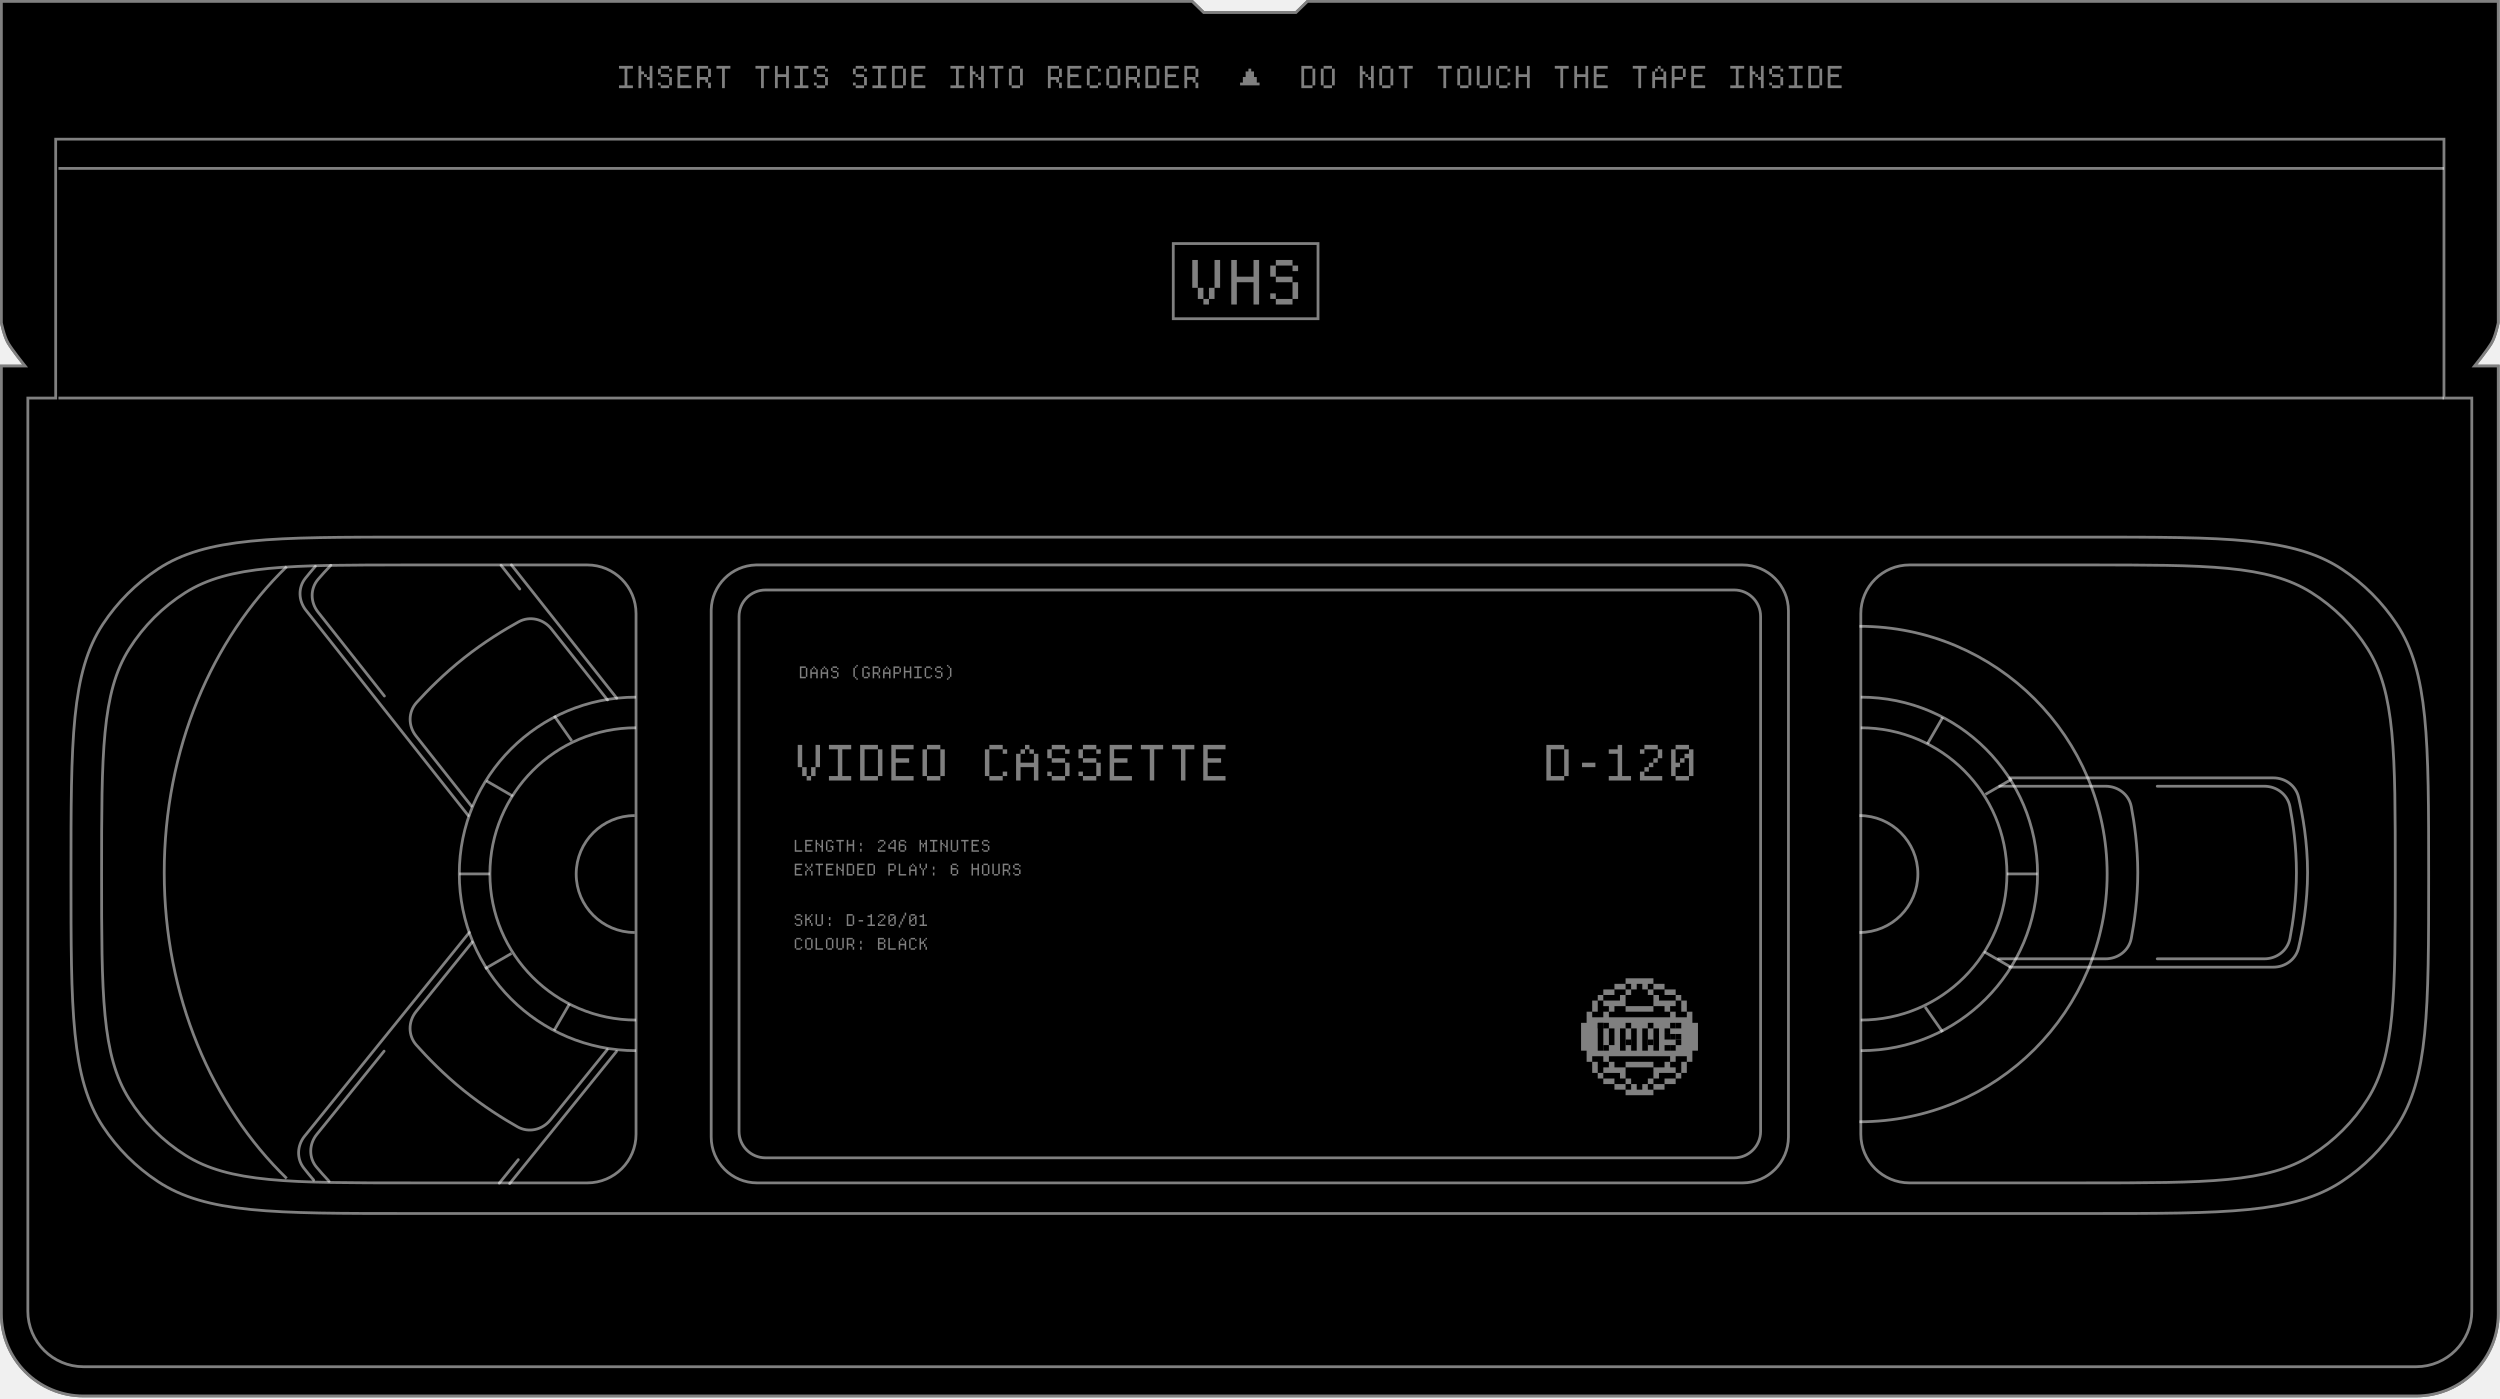
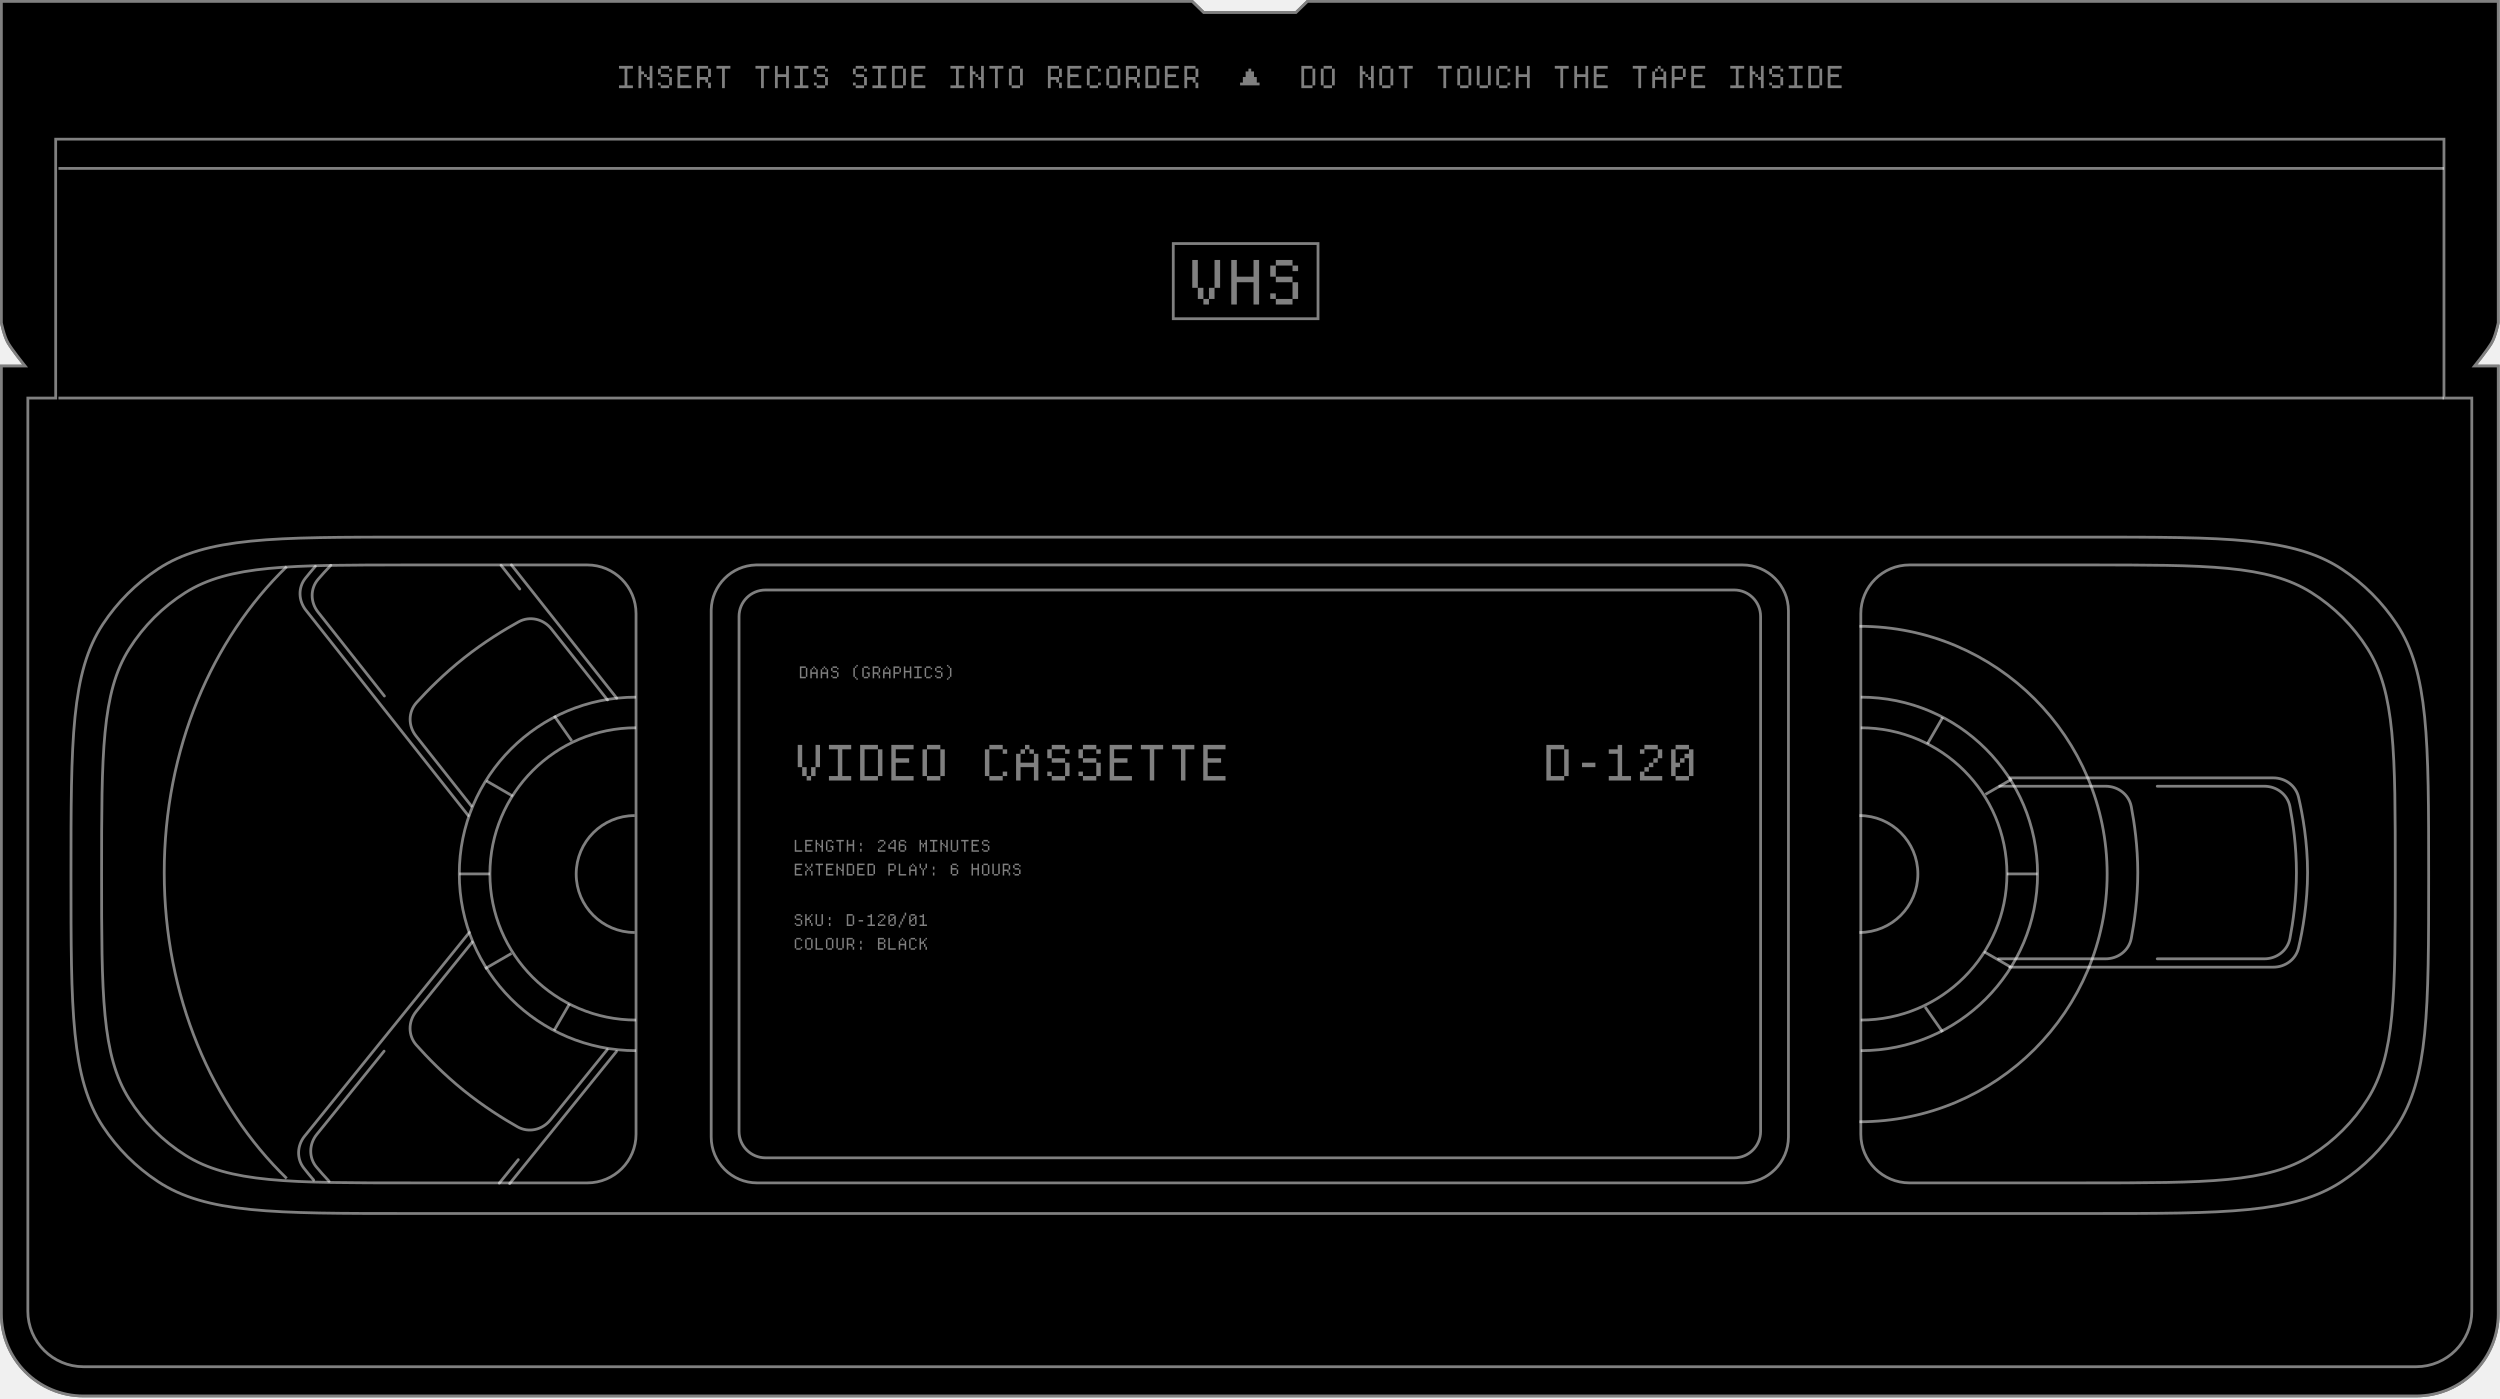
<svg xmlns="http://www.w3.org/2000/svg" width="842" height="471" viewBox="0 0 842 471" fill="none">
  <path d="M841.875 0L440.156 0L436.289 3.75L405.586 3.75L401.719 0L0 0L0 108.75C0 108.75 0.938 113.437 2.344 115.781C3.75 118.125 7.5 122.812 7.5 122.812H0L0 442.5C0 458.033 12.592 470.625 28.125 470.625H813.75C829.283 470.625 841.875 458.033 841.875 442.5V122.812H834.375C834.375 122.812 838.125 118.125 839.531 115.781C840.937 113.437 841.875 108.75 841.875 108.75V0Z" fill="black" />
  <path d="M401.528 0.469L405.26 4.087L405.395 4.219L436.479 4.219L436.615 4.087L440.347 0.469L841.406 0.469V108.703C841.406 108.705 841.406 108.706 841.405 108.708C841.398 108.742 841.388 108.793 841.374 108.858C841.346 108.989 841.304 109.179 841.25 109.414C841.141 109.885 840.982 110.537 840.779 111.261C840.37 112.722 839.797 114.426 839.129 115.54C838.441 116.687 837.167 118.426 836.053 119.893C835.498 120.622 834.987 121.279 834.614 121.754C834.428 121.991 834.277 122.183 834.172 122.315C834.12 122.381 834.078 122.432 834.051 122.467C834.037 122.484 834.027 122.498 834.019 122.507C834.016 122.511 834.013 122.514 834.012 122.517L834.009 122.52L833.399 123.281H841.406V442.5C841.406 457.774 829.024 470.156 813.75 470.156H28.125C12.851 470.156 0.469 457.774 0.469 442.5L0.469 123.281H8.476L7.866 122.52L7.863 122.517C7.862 122.514 7.859 122.511 7.855 122.507C7.848 122.498 7.838 122.484 7.824 122.467C7.797 122.432 7.755 122.381 7.703 122.315C7.598 122.183 7.447 121.991 7.261 121.754C6.888 121.279 6.377 120.622 5.822 119.893C4.708 118.426 3.434 116.687 2.746 115.54C2.078 114.426 1.505 112.722 1.096 111.261C0.893 110.537 0.734 109.885 0.625 109.414C0.571 109.179 0.529 108.989 0.501 108.858C0.487 108.793 0.477 108.742 0.47 108.708C0.469 108.706 0.469 108.705 0.469 108.703L0.469 0.469L401.528 0.469Z" stroke="white" stroke-opacity="0.5" stroke-width="0.938" />
  <path d="M626.249 377.812C672.33 377.812 709.686 340.455 709.686 294.374C709.686 248.293 672.33 210.937 626.249 210.937" stroke="white" stroke-opacity="0.5" stroke-width="0.938" />
  <rect x="248.439" y="198.24" width="345" height="192.187" rx="9.375" fill="black" />
  <rect x="248.908" y="198.709" width="344.062" height="191.25" rx="8.906" stroke="white" stroke-opacity="0.5" stroke-width="0.938" />
  <path d="M269.405 224.445H271.405V224.945H269.905V227.945H271.405V228.445H269.405V224.445ZM271.405 224.945H271.905V227.945H271.405V224.945ZM272.906 225.445H273.406V226.445H274.906V225.445H275.406V228.445H274.906V226.945H273.406V228.445H272.906V225.445ZM273.906 224.445H274.406V224.945H273.906V224.445ZM273.406 224.945H273.906V225.445H273.406V224.945ZM274.406 224.945H274.906V225.445H274.406V224.945ZM276.408 225.445H276.908V226.445H278.408V225.445H278.908V228.445H278.408V226.945H276.908V228.445H276.408V225.445ZM277.408 224.445H277.908V224.945H277.408V224.445ZM276.908 224.945H277.408V225.445H276.908V224.945ZM277.908 224.945H278.408V225.445H277.908V224.945ZM279.91 224.945H280.41V225.945H279.91V224.945ZM280.41 225.945H281.91V226.445H280.41V225.945ZM281.91 227.945V228.445H280.41V227.945H281.91ZM280.41 227.945H279.91V227.445H280.41V227.945ZM281.91 226.445H282.41V227.945H281.91V226.445ZM280.41 224.445H281.91V224.945H280.41V224.445ZM281.91 224.945H282.41V225.445H281.91V224.945ZM287.414 224.945H287.914V227.945H287.414V224.945ZM288.414 228.445H287.914V227.945H288.414V228.445ZM288.414 228.445H288.914V228.945H288.414V228.445ZM288.414 223.945H288.914V224.445H288.414V223.945ZM287.914 224.445H288.414V224.945H287.914V224.445ZM290.416 224.945H290.916V227.945H290.416V224.945ZM290.916 227.945H292.416V228.445H290.916V227.945ZM292.416 226.945H291.916V226.445H292.916V227.945H292.416V226.945ZM290.916 224.445H292.416V224.945H290.916V224.445ZM292.416 224.945H292.916V225.445H292.416V224.945ZM293.918 224.445H295.918V224.945H294.418V226.445H295.918V227.445H295.418V226.945H294.418V228.445H293.918V224.445ZM295.918 224.945H296.418V226.445H295.918V224.945ZM295.918 227.445H296.418V228.445H295.918V227.445ZM297.42 225.445H297.92V226.445H299.42V225.445H299.92V228.445H299.42V226.945H297.92V228.445H297.42V225.445ZM298.42 224.445H298.92V224.945H298.42V224.445ZM297.92 224.945H298.42V225.445H297.92V224.945ZM298.92 224.945H299.42V225.445H298.92V224.945ZM300.922 224.445H302.922V224.945H301.422V226.445H302.922V226.945H301.422V228.445H300.922V224.445ZM302.922 224.945H303.422V226.445H302.922V224.945ZM304.424 224.445H304.924V225.945H306.424V224.445H306.924V228.445H306.424V226.445H304.924V228.445H304.424V224.445ZM308.926 227.945V224.945H307.926V224.445H310.426V224.945H309.426V227.945H310.426V228.445H307.926V227.945H308.926ZM311.428 224.945H311.928V227.945H311.428V224.945ZM311.928 227.945H313.428V228.445H311.928V227.945ZM313.428 227.445H313.928V227.945H313.428V227.445ZM311.928 224.445H313.428V224.945H311.928V224.445ZM313.428 224.945H313.928V225.445H313.428V224.945ZM314.93 224.945H315.43V225.945H314.93V224.945ZM315.43 225.945H316.93V226.445H315.43V225.945ZM316.93 227.945V228.445H315.43V227.945H316.93ZM315.43 227.945H314.93V227.445H315.43V227.945ZM316.93 226.445H317.43V227.945H316.93V226.445ZM315.43 224.445H316.93V224.945H315.43V224.445ZM316.93 224.945H317.43V225.445H316.93V224.945ZM319.932 224.945H320.432V227.945H319.932V224.945ZM319.432 227.945H319.932V228.445H319.432V227.945ZM318.932 228.445H319.432V228.945H318.932V228.445ZM318.932 223.945H319.432V224.445H318.932V223.945ZM319.932 224.945H319.432V224.445H319.932V224.945Z" fill="white" fill-opacity="0.5" />
  <path d="M271.679 261.376H270.179V258.376H271.679V261.376ZM271.679 261.376H273.179V262.876H271.679V261.376ZM268.679 250.876H270.179V258.376H268.679V250.876ZM274.679 250.876H276.179V258.376H274.679V250.876ZM273.179 258.376H274.679V261.376H273.179V258.376ZM282.185 261.376V252.376H279.185V250.876H286.685V252.376H283.685V261.376H286.685V262.876H279.185V261.376H282.185ZM289.691 250.876H295.691V252.376H291.191V261.376H295.691V262.876H289.691V250.876ZM295.691 252.376H297.191V261.376H295.691V252.376ZM300.197 250.876H307.697V252.376H301.697V255.376H306.197V256.876H301.697V261.376H307.697V262.876H300.197V250.876ZM310.703 252.376H312.203V261.376H310.703V252.376ZM312.203 261.376H316.703V262.876H312.203V261.376ZM316.703 252.376H318.203V261.376H316.703V252.376ZM312.203 250.876H316.703V252.376H312.203V250.876ZM331.715 252.376H333.215V261.376H331.715V252.376ZM333.215 261.376H337.715V262.876H333.215V261.376ZM337.715 259.876H339.215V261.376H337.715V259.876ZM333.215 250.876H337.715V252.376H333.215V250.876ZM337.715 252.376H339.215V253.876H337.715V252.376ZM342.22 253.876H343.72V256.876H348.22V253.876H349.72V262.876H348.22V258.376H343.72V262.876H342.22V253.876ZM345.22 250.876H346.72V252.376H345.22V250.876ZM343.72 252.376H345.22V253.876H343.72V252.376ZM346.72 252.376H348.22V253.876H346.72V252.376ZM352.726 252.376H354.226V255.376H352.726V252.376ZM354.226 255.376H358.726V256.876H354.226V255.376ZM358.726 261.376V262.876H354.226V261.376H358.726ZM354.226 261.376H352.726V259.876H354.226V261.376ZM358.726 256.876H360.226V261.376H358.726V256.876ZM354.226 250.876H358.726V252.376H354.226V250.876ZM358.726 252.376H360.226V253.876H358.726V252.376ZM363.232 252.376H364.732V255.376H363.232V252.376ZM364.732 255.376H369.232V256.876H364.732V255.376ZM369.232 261.376V262.876H364.732V261.376H369.232ZM364.732 261.376H363.232V259.876H364.732V261.376ZM369.232 256.876H370.732V261.376H369.232V256.876ZM364.732 250.876H369.232V252.376H364.732V250.876ZM369.232 252.376H370.732V253.876H369.232V252.376ZM373.738 250.876H381.238V252.376H375.238V255.376H379.738V256.876H375.238V261.376H381.238V262.876H373.738V250.876ZM384.244 250.876H391.744V252.376H388.744V262.876H387.244V252.376H384.244V250.876ZM394.75 250.876H402.25V252.376H399.25V262.876H397.75V252.376H394.75V250.876ZM405.256 250.876H412.756V252.376H406.756V255.376H411.256V256.876H406.756V261.376H412.756V262.876H405.256V250.876ZM520.82 250.876H526.82V252.376H522.32V261.376H526.82V262.876H520.82V250.876ZM526.82 252.376H528.32V261.376H526.82V252.376ZM537.326 256.876V258.376H532.826V256.876H537.326ZM544.832 253.876H541.832V252.376H544.832V250.876H546.332V261.376H549.332V262.876H541.832V261.376H544.832V253.876ZM552.338 259.876H553.838V261.376H559.838V262.876H552.338V259.876ZM558.338 252.376H553.838V250.876H558.338V252.376ZM558.338 252.376H559.838V255.376H558.338V252.376ZM553.838 258.376H555.338V259.876H553.838V258.376ZM552.338 252.376H553.838V253.876H552.338V252.376ZM556.838 255.376H558.338V256.876H556.838V255.376ZM555.338 256.876H556.838V258.376H555.338V256.876ZM562.843 252.376H564.343V256.876H565.843V258.376H564.343V261.376H562.843V252.376ZM564.343 261.376H568.843V262.876H564.343V261.376ZM564.343 250.876H568.843V252.376H564.343V250.876ZM568.843 252.376H570.343V261.376H568.843V255.376H567.343V253.876H568.843V252.376ZM565.843 255.376H567.343V256.876H565.843V255.376ZM267.679 282.876H268.179V286.376H270.179V286.876H267.679V282.876ZM271.181 282.876H273.681V283.376H271.681V284.376H273.181V284.876H271.681V286.376H273.681V286.876H271.181V282.876ZM274.683 282.876H275.183V283.876H275.683V284.376H275.183V286.876H274.683V282.876ZM276.683 285.376H276.183V284.876H276.683V282.876H277.183V286.876H276.683V285.376ZM276.183 284.876H275.683V284.376H276.183V284.876ZM278.185 283.376H278.685V286.376H278.185V283.376ZM278.685 286.376H280.185V286.876H278.685V286.376ZM280.185 285.376H279.685V284.876H280.685V286.376H280.185V285.376ZM278.685 282.876H280.185V283.376H278.685V282.876ZM280.185 283.376H280.685V283.876H280.185V283.376ZM281.687 282.876H284.187V283.376H283.187V286.876H282.687V283.376H281.687V282.876ZM285.189 282.876H285.689V284.376H287.189V282.876H287.689V286.876H287.189V284.876H285.689V286.876H285.189V282.876ZM289.691 285.876H290.191V286.876H289.691V285.876ZM289.691 283.876H290.191V284.876H289.691V283.876ZM295.695 285.876H296.195V286.376H298.195V286.876H295.695V285.876ZM297.695 283.376H296.195V282.876H297.695V283.376ZM297.695 283.376H298.195V284.376H297.695V283.376ZM296.195 285.376H296.695V285.876H296.195V285.376ZM295.695 283.376H296.195V283.876H295.695V283.376ZM297.195 284.376H297.695V284.876H297.195V284.376ZM296.695 284.876H297.195V285.376H296.695V284.876ZM300.697 282.876H301.697V286.876H301.197V285.876H299.197V284.376H299.697V285.376H301.197V283.376H300.697V282.876ZM300.197 283.376H300.697V283.876H300.197V283.376ZM299.697 283.876H300.197V284.376H299.697V283.876ZM303.199 282.876H304.699V283.376H303.199V282.876ZM302.699 283.376H303.199V284.376H304.699V284.876H303.199V286.376H302.699V283.376ZM304.699 284.876H305.199V286.376H304.699V284.876ZM303.199 286.376H304.699V286.876H303.199V286.376ZM304.699 283.376H305.199V283.876H304.699V283.376ZM309.703 282.876H310.203V283.876H310.703V284.376H310.203V286.876H309.703V282.876ZM311.703 284.376H311.203V283.876H311.703V282.876H312.203V286.876H311.703V284.376ZM310.703 284.376H311.203V285.376H310.703V284.376ZM314.205 286.376V283.376H313.205V282.876H315.705V283.376H314.705V286.376H315.705V286.876H313.205V286.376H314.205ZM316.707 282.876H317.207V283.876H317.707V284.376H317.207V286.876H316.707V282.876ZM318.707 285.376H318.207V284.876H318.707V282.876H319.207V286.876H318.707V285.376ZM318.207 284.876H317.707V284.376H318.207V284.876ZM320.209 282.876H320.709V286.376H320.209V282.876ZM320.709 286.376H322.209V286.876H320.709V286.376ZM322.209 282.876H322.709V286.376H322.209V282.876ZM323.711 282.876H326.211V283.376H325.211V286.876H324.711V283.376H323.711V282.876ZM327.213 282.876H329.713V283.376H327.713V284.376H329.213V284.876H327.713V286.376H329.713V286.876H327.213V282.876ZM330.715 283.376H331.215V284.376H330.715V283.376ZM331.215 284.376H332.715V284.876H331.215V284.376ZM332.715 286.376V286.876H331.215V286.376H332.715ZM331.215 286.376H330.715V285.876H331.215V286.376ZM332.715 284.876H333.215V286.376H332.715V284.876ZM331.215 282.876H332.715V283.376H331.215V282.876ZM332.715 283.376H333.215V283.876H332.715V283.376ZM267.679 290.876H270.179V291.376H268.179V292.376H269.679V292.876H268.179V294.376H270.179V294.876H267.679V290.876ZM273.181 293.376H273.681V294.876H273.181V293.376ZM271.181 293.376H271.681V294.876H271.181V293.376ZM272.181 292.376H271.681V291.876H272.181V292.376ZM272.181 292.376H272.681V292.876H272.181V292.376ZM272.681 291.876H273.181V292.376H272.681V291.876ZM271.681 291.876H271.181V290.876H271.681V291.876ZM271.681 292.876H272.181V293.376H271.681V292.876ZM273.181 290.876H273.681V291.876H273.181V290.876ZM272.681 292.876H273.181V293.376H272.681V292.876ZM274.683 290.876H277.183V291.376H276.183V294.876H275.683V291.376H274.683V290.876ZM278.185 290.876H280.685V291.376H278.685V292.376H280.185V292.876H278.685V294.376H280.685V294.876H278.185V290.876ZM281.687 290.876H282.187V291.876H282.687V292.376H282.187V294.876H281.687V290.876ZM283.687 293.376H283.187V292.876H283.687V290.876H284.187V294.876H283.687V293.376ZM283.187 292.876H282.687V292.376H283.187V292.876ZM285.189 290.876H287.189V291.376H285.689V294.376H287.189V294.876H285.189V290.876ZM287.189 291.376H287.689V294.376H287.189V291.376ZM288.691 290.876H291.191V291.376H289.191V292.376H290.691V292.876H289.191V294.376H291.191V294.876H288.691V290.876ZM292.193 290.876H294.193V291.376H292.693V294.376H294.193V294.876H292.193V290.876ZM294.193 291.376H294.693V294.376H294.193V291.376ZM299.197 290.876H301.197V291.376H299.697V292.876H301.197V293.376H299.697V294.876H299.197V290.876ZM301.197 291.376H301.697V292.876H301.197V291.376ZM302.699 290.876H303.199V294.376H305.199V294.876H302.699V290.876ZM306.201 291.876H306.701V292.876H308.201V291.876H308.701V294.876H308.201V293.376H306.701V294.876H306.201V291.876ZM307.201 290.876H307.701V291.376H307.201V290.876ZM306.701 291.376H307.201V291.876H306.701V291.376ZM307.701 291.376H308.201V291.876H307.701V291.376ZM309.703 290.876H310.203V292.376H309.703V290.876ZM311.703 290.876H312.203V292.376H311.703V290.876ZM310.703 292.876H311.203V294.876H310.703V292.876ZM310.203 292.376H310.703V292.876H310.203V292.376ZM311.203 292.376H311.703V292.876H311.203V292.376ZM314.205 293.876H314.705V294.876H314.205V293.876ZM314.205 291.876H314.705V292.876H314.205V291.876ZM320.709 290.876H322.209V291.376H320.709V290.876ZM320.209 291.376H320.709V292.376H322.209V292.876H320.709V294.376H320.209V291.376ZM322.209 292.876H322.709V294.376H322.209V292.876ZM320.709 294.376H322.209V294.876H320.709V294.376ZM322.209 291.376H322.709V291.876H322.209V291.376ZM327.213 290.876H327.713V292.376H329.213V290.876H329.713V294.876H329.213V292.876H327.713V294.876H327.213V290.876ZM330.715 291.376H331.215V294.376H330.715V291.376ZM331.215 294.376H332.715V294.876H331.215V294.376ZM332.715 291.376H333.215V294.376H332.715V291.376ZM331.215 290.876H332.715V291.376H331.215V290.876ZM334.217 290.876H334.717V294.376H334.217V290.876ZM334.717 294.376H336.217V294.876H334.717V294.376ZM336.217 290.876H336.717V294.376H336.217V290.876ZM337.719 290.876H339.719V291.376H338.219V292.876H339.719V293.876H339.219V293.376H338.219V294.876H337.719V290.876ZM339.719 291.376H340.219V292.876H339.719V291.376ZM339.719 293.876H340.219V294.876H339.719V293.876ZM341.22 291.376H341.72V292.376H341.22V291.376ZM341.72 292.376H343.22V292.876H341.72V292.376ZM343.22 294.376V294.876H341.72V294.376H343.22ZM341.72 294.376H341.22V293.876H341.72V294.376ZM343.22 292.876H343.72V294.376H343.22V292.876ZM341.72 290.876H343.22V291.376H341.72V290.876ZM343.22 291.376H343.72V291.876H343.22V291.376ZM267.679 308.376H268.179V309.376H267.679V308.376ZM268.179 309.376H269.679V309.876H268.179V309.376ZM269.679 311.376V311.876H268.179V311.376H269.679ZM268.179 311.376H267.679V310.876H268.179V311.376ZM269.679 309.876H270.179V311.376H269.679V309.876ZM268.179 307.876H269.679V308.376H268.179V307.876ZM269.679 308.376H270.179V308.876H269.679V308.376ZM271.181 307.876H271.681V309.376H272.181V308.876H272.681V309.876H271.681V311.876H271.181V307.876ZM273.181 307.876H273.681V308.376H273.181V307.876ZM272.681 308.376H273.181V308.876H272.681V308.376ZM273.181 310.876H272.681V309.876H273.181V310.876ZM273.181 310.876H273.681V311.876H273.181V310.876ZM274.683 307.876H275.183V311.376H274.683V307.876ZM275.183 311.376H276.683V311.876H275.183V311.376ZM276.683 307.876H277.183V311.376H276.683V307.876ZM279.185 310.876H279.685V311.876H279.185V310.876ZM279.185 308.876H279.685V309.876H279.185V308.876ZM285.189 307.876H287.189V308.376H285.689V311.376H287.189V311.876H285.189V307.876ZM287.189 308.376H287.689V311.376H287.189V308.376ZM290.691 309.876V310.376H289.191V309.876H290.691ZM293.193 308.876H292.193V308.376H293.193V307.876H293.693V311.376H294.693V311.876H292.193V311.376H293.193V308.876ZM295.695 310.876H296.195V311.376H298.195V311.876H295.695V310.876ZM297.695 308.376H296.195V307.876H297.695V308.376ZM297.695 308.376H298.195V309.376H297.695V308.376ZM296.195 310.376H296.695V310.876H296.195V310.376ZM295.695 308.376H296.195V308.876H295.695V308.376ZM297.195 309.376H297.695V309.876H297.195V309.376ZM296.695 309.876H297.195V310.376H296.695V309.876ZM299.197 308.376H299.697V309.876H300.197V310.376H299.697V311.376H299.197V308.376ZM299.697 311.376H301.197V311.876H299.697V311.376ZM299.697 307.876H301.197V308.376H299.697V307.876ZM301.197 308.376H301.697V311.376H301.197V309.376H300.697V308.876H301.197V308.376ZM300.197 309.376H300.697V309.876H300.197V309.376ZM304.199 308.376H304.699V309.376H304.199V308.376ZM302.699 311.376H303.199V312.376H302.699V311.376ZM303.199 310.376H303.699V311.376H303.199V310.376ZM303.699 309.376H304.199V310.376H303.699V309.376ZM304.699 307.376H305.199V308.376H304.699V307.376ZM306.201 308.376H306.701V309.876H307.201V310.376H306.701V311.376H306.201V308.376ZM306.701 311.376H308.201V311.876H306.701V311.376ZM306.701 307.876H308.201V308.376H306.701V307.876ZM308.201 308.376H308.701V311.376H308.201V309.376H307.701V308.876H308.201V308.376ZM307.201 309.376H307.701V309.876H307.201V309.376ZM310.703 308.876H309.703V308.376H310.703V307.876H311.203V311.376H312.203V311.876H309.703V311.376H310.703V308.876ZM267.679 316.376H268.179V319.376H267.679V316.376ZM268.179 319.376H269.679V319.876H268.179V319.376ZM269.679 318.876H270.179V319.376H269.679V318.876ZM268.179 315.876H269.679V316.376H268.179V315.876ZM269.679 316.376H270.179V316.876H269.679V316.376ZM271.181 316.376H271.681V319.376H271.181V316.376ZM271.681 319.376H273.181V319.876H271.681V319.376ZM273.181 316.376H273.681V319.376H273.181V316.376ZM271.681 315.876H273.181V316.376H271.681V315.876ZM274.683 315.876H275.183V319.376H277.183V319.876H274.683V315.876ZM278.185 316.376H278.685V319.376H278.185V316.376ZM278.685 319.376H280.185V319.876H278.685V319.376ZM280.185 316.376H280.685V319.376H280.185V316.376ZM278.685 315.876H280.185V316.376H278.685V315.876ZM281.687 315.876H282.187V319.376H281.687V315.876ZM282.187 319.376H283.687V319.876H282.187V319.376ZM283.687 315.876H284.187V319.376H283.687V315.876ZM285.189 315.876H287.189V316.376H285.689V317.876H287.189V318.876H286.689V318.376H285.689V319.876H285.189V315.876ZM287.189 316.376H287.689V317.876H287.189V316.376ZM287.189 318.876H287.689V319.876H287.189V318.876ZM289.691 318.876H290.191V319.876H289.691V318.876ZM289.691 316.876H290.191V317.876H289.691V316.876ZM295.695 315.876H297.695V316.376H296.195V317.376H297.695V317.876H296.195V319.376H297.695V319.876H295.695V315.876ZM297.695 317.876H298.195V319.376H297.695V317.876ZM297.695 316.376H298.195V317.376H297.695V316.376ZM299.197 315.876H299.697V319.376H301.697V319.876H299.197V315.876ZM302.699 316.876H303.199V317.876H304.699V316.876H305.199V319.876H304.699V318.376H303.199V319.876H302.699V316.876ZM303.699 315.876H304.199V316.376H303.699V315.876ZM303.199 316.376H303.699V316.876H303.199V316.376ZM304.199 316.376H304.699V316.876H304.199V316.376ZM306.201 316.376H306.701V319.376H306.201V316.376ZM306.701 319.376H308.201V319.876H306.701V319.376ZM308.201 318.876H308.701V319.376H308.201V318.876ZM306.701 315.876H308.201V316.376H306.701V315.876ZM308.201 316.376H308.701V316.876H308.201V316.376ZM309.703 315.876H310.203V317.376H310.703V316.876H311.203V317.876H310.203V319.876H309.703V315.876ZM311.703 315.876H312.203V316.376H311.703V315.876ZM311.203 316.376H311.703V316.876H311.203V316.376ZM311.703 318.876H311.203V317.876H311.703V318.876ZM311.703 318.876H312.203V319.876H311.703V318.876Z" fill="white" fill-opacity="0.5" />
-   <path d="M568.12 357.619H566.25V361.36H568.12V357.619Z" fill="white" fill-opacity="0.5" />
-   <path d="M568.12 336.984H566.25V340.737H568.12V336.984Z" fill="white" fill-opacity="0.5" />
-   <path d="M566.252 361.359H564.37V363.242H566.252V361.359Z" fill="white" fill-opacity="0.5" />
-   <path d="M566.248 335.114H564.366V336.984H566.248V335.114Z" fill="white" fill-opacity="0.5" />
-   <path d="M564.368 338.866V336.984H558.744V335.113H556.874V338.866H560.615V340.736H562.497V338.866H564.368Z" fill="white" fill-opacity="0.5" />
-   <path d="M564.366 363.242H560.613V365.113H564.366V363.242Z" fill="white" fill-opacity="0.5" />
-   <path d="M560.615 359.489H556.874V363.242H558.744V361.359H564.368V359.489H562.497V357.618H560.615V359.489Z" fill="white" fill-opacity="0.5" />
-   <path d="M564.368 333.242H560.615V335.112H564.368V333.242Z" fill="white" fill-opacity="0.5" />
-   <path d="M560.614 365.112H556.874V366.995H560.614V365.112Z" fill="white" fill-opacity="0.5" />
-   <path d="M560.613 331.359H556.873V333.242H560.613V331.359Z" fill="white" fill-opacity="0.5" />
-   <path d="M556.874 363.242H554.992V365.112H556.874V363.242Z" fill="white" fill-opacity="0.5" />
-   <path d="M556.873 333.243H554.991V335.113H556.873V333.243Z" fill="white" fill-opacity="0.5" />
-   <path d="M554.989 365.113H553.119V366.996H551.249V365.113H549.366V366.996H547.496V368.866H556.872V366.996H554.989V365.113Z" fill="white" fill-opacity="0.5" />
-   <path d="M556.872 338.866H547.496V340.736H556.872V338.866Z" fill="white" fill-opacity="0.5" />
-   <path d="M556.875 357.62H547.499V359.49H556.875V357.62Z" fill="white" fill-opacity="0.5" />
-   <path d="M549.367 333.243H551.25V331.361H553.12V333.243H554.991V331.361H556.873V329.49H547.497V331.361H549.367V333.243Z" fill="white" fill-opacity="0.5" />
-   <path d="M549.366 363.243H547.496V365.113H549.366V363.243Z" fill="white" fill-opacity="0.5" />
-   <path d="M549.369 333.242H547.499V335.113H549.369V333.242Z" fill="white" fill-opacity="0.5" />
-   <path d="M547.495 365.112H543.742V366.995H547.495V365.112Z" fill="white" fill-opacity="0.5" />
-   <path d="M547.498 331.36H543.745V333.243H547.498V331.36Z" fill="white" fill-opacity="0.5" />
-   <path d="M543.743 363.242H539.99V365.113H543.743V363.242Z" fill="white" fill-opacity="0.5" />
-   <path d="M543.744 338.867H547.497V335.114H545.614V336.984H539.991V338.867H541.873V340.737H543.744V338.867Z" fill="white" fill-opacity="0.5" />
-   <path d="M543.746 333.244H539.993V335.114H543.746V333.244Z" fill="white" fill-opacity="0.5" />
-   <path d="M539.993 359.491V361.361H545.616V363.244H547.499V359.491H543.746V357.621H541.875V359.491H539.993Z" fill="white" fill-opacity="0.5" />
-   <path d="M539.991 361.358H538.121V363.241H539.991V361.358Z" fill="white" fill-opacity="0.5" />
-   <path d="M539.989 335.113H538.119V336.983H539.989V335.113Z" fill="white" fill-opacity="0.5" />
-   <path d="M538.121 357.618H536.251V361.359H538.121V357.618Z" fill="white" fill-opacity="0.5" />
-   <path d="M538.121 336.985H536.25V340.738H538.121V336.985Z" fill="white" fill-opacity="0.5" />
-   <path d="M569.992 340.739H568.122V342.622H564.369V340.739H562.499V342.622H541.876V340.739H539.994V342.622H536.253V340.739H534.37V344.492H532.5V353.868H534.37V357.621H536.253V355.738H539.994V357.621H541.876V355.738H562.499V357.621H564.369V355.738H568.122V357.621H569.992V353.868H571.875V344.492H569.992V340.739Z" fill="white" fill-opacity="0.5" />
-   <rect x="538.124" y="344.491" width="1.875" height="9.375" fill="black" />
-   <rect x="545.625" y="346.367" width="1.875" height="7.5" fill="black" />
-   <rect x="553.122" y="346.367" width="1.875" height="7.5" fill="black" />
-   <rect x="549.375" y="346.365" width="1.875" height="7.5" fill="black" />
-   <rect x="556.875" y="346.365" width="1.875" height="7.5" fill="black" />
-   <rect x="538.124" y="344.491" width="1.875" height="1.875" fill="black" />
-   <rect x="540" y="344.49" width="1.875" height="1.875" fill="black" />
-   <rect x="547.501" y="344.49" width="1.875" height="1.875" fill="black" />
-   <rect x="554.997" y="344.492" width="1.875" height="1.875" fill="black" />
-   <rect x="564.373" y="344.49" width="1.875" height="1.875" fill="black" />
-   <rect x="562.499" y="344.492" width="1.875" height="1.875" fill="black" />
-   <rect x="560.624" y="346.367" width="1.875" height="1.875" fill="black" />
-   <rect x="560.625" y="348.241" width="1.875" height="1.875" fill="black" />
-   <rect x="564.373" y="348.24" width="1.875" height="1.875" fill="black" />
-   <rect x="560.627" y="351.991" width="1.875" height="1.875" fill="black" />
-   <rect x="562.499" y="351.991" width="1.875" height="1.875" fill="black" />
-   <rect x="564.372" y="350.116" width="1.875" height="1.875" fill="black" />
-   <rect x="562.497" y="348.241" width="1.875" height="1.875" fill="black" />
-   <rect x="547.499" y="350.116" width="1.875" height="1.875" fill="black" />
-   <rect x="555" y="350.116" width="1.875" height="1.875" fill="black" />
-   <rect x="540" y="351.992" width="1.875" height="1.875" fill="black" />
-   <rect x="541.875" y="346.367" width="1.875" height="5.625" fill="black" />
  <path d="M832.501 134.061V441.561C832.501 451.916 824.107 460.311 813.751 460.311H28.127C17.771 460.311 9.376 451.916 9.376 441.561L9.376 134.061H18.752V46.873L823.126 46.873V134.061H832.501Z" stroke="white" stroke-opacity="0.5" stroke-width="0.938" />
  <path d="M137.813 180.898L704.063 180.898C726.892 180.898 743.978 180.898 757.414 182.252C770.843 183.606 780.574 186.307 788.708 191.676C796.054 196.525 802.342 202.813 807.191 210.16C812.56 218.293 815.262 228.025 816.615 241.453C817.969 254.89 817.97 271.976 817.97 294.804C817.97 317.632 817.969 334.719 816.615 348.155C815.262 361.583 812.56 371.315 807.191 379.449C802.342 386.795 796.054 393.083 788.708 397.932C780.574 403.301 770.843 406.003 757.414 407.356C743.978 408.71 726.892 408.71 704.063 408.71H137.813C114.985 408.71 97.899 408.71 84.463 407.356C71.034 406.003 61.303 403.301 53.169 397.932C45.823 393.083 39.535 386.795 34.685 379.449C29.317 371.315 26.615 361.583 25.262 348.155C23.908 334.719 23.907 317.632 23.907 294.804C23.907 271.976 23.908 254.89 25.262 241.453C26.615 228.025 29.317 218.293 34.685 210.16C39.535 202.813 45.823 196.525 53.169 191.676C61.303 186.307 71.034 183.606 84.463 182.252C97.899 180.898 114.985 180.898 137.813 180.898Z" stroke="white" stroke-opacity="0.5" stroke-width="0.938" />
  <path d="M643.129 190.272H702.66C723.062 190.272 738.33 190.273 750.358 191.441C762.38 192.608 771.116 194.939 778.47 199.568C786.127 204.389 792.606 210.867 797.427 218.525C802.056 225.878 804.386 234.615 805.554 246.636C806.722 258.665 806.723 273.932 806.723 294.334C806.723 314.736 806.722 330.004 805.554 342.033C804.386 354.054 802.056 362.791 797.427 370.144C792.606 377.802 786.127 384.28 778.47 389.101C771.116 393.73 762.38 396.06 750.358 397.228C738.33 398.396 723.062 398.397 702.66 398.397H643.129C634.068 398.397 626.723 391.052 626.723 381.991V206.678C626.723 197.617 634.068 190.272 643.129 190.272Z" stroke="white" stroke-opacity="0.5" stroke-width="0.938" />
  <path d="M197.812 190.273H138.28C117.878 190.273 102.611 190.274 90.582 191.442C78.561 192.61 69.824 194.94 62.471 199.569C54.813 204.39 48.335 210.868 43.514 218.526C38.885 225.879 36.554 234.616 35.387 246.637C34.218 258.666 34.218 273.934 34.218 294.336C34.218 314.737 34.218 330.005 35.387 342.034C36.554 354.055 38.885 362.792 43.514 370.145C48.335 377.803 54.813 384.281 62.471 389.102C69.824 393.731 78.561 396.061 90.582 397.229C102.611 398.397 117.878 398.398 138.28 398.398H197.812C206.872 398.398 214.218 391.053 214.218 381.992V206.679C214.218 197.618 206.872 190.273 197.812 190.273Z" stroke="white" stroke-opacity="0.5" stroke-width="0.938" />
  <path d="M255.001 190.272H586.876C595.419 190.272 602.345 197.197 602.345 205.74V382.928C602.345 391.471 595.419 398.397 586.876 398.397H255.001C246.458 398.397 239.532 391.471 239.532 382.928V205.74L239.537 205.341C239.746 197.115 246.376 190.485 254.602 190.276L255.001 190.272Z" stroke="white" stroke-opacity="0.5" stroke-width="0.938" />
  <path d="M626.718 343.554C653.901 343.554 675.937 321.518 675.937 294.335C675.937 267.152 653.901 245.117 626.718 245.117" stroke="white" stroke-opacity="0.5" stroke-width="0.938" />
  <path d="M626.251 314.061C637.124 314.061 645.938 305.247 645.938 294.374C645.938 283.501 637.124 274.686 626.251 274.686" stroke="white" stroke-opacity="0.5" stroke-width="0.938" />
  <path d="M213.751 274.685C202.878 274.685 194.063 283.5 194.063 294.373C194.063 305.246 202.878 314.06 213.751 314.06" stroke="white" stroke-opacity="0.5" stroke-width="0.938" />
  <path d="M626.719 353.865C659.597 353.865 686.25 327.212 686.25 294.333C686.25 261.455 659.597 234.802 626.719 234.802" stroke="white" stroke-opacity="0.5" stroke-width="0.938" />
  <line x1="675.938" y1="294.335" x2="686.251" y2="294.335" stroke="white" stroke-opacity="0.5" stroke-width="0.938" />
  <line x1="677.136" y1="325.679" x2="668.205" y2="320.523" stroke="white" stroke-opacity="0.5" stroke-width="0.938" />
  <line x1="654.283" y1="347.583" x2="648.367" y2="339.136" stroke="white" stroke-opacity="0.5" stroke-width="0.938" />
  <line x1="654.314" y1="241.599" x2="649.157" y2="250.53" stroke="white" stroke-opacity="0.5" stroke-width="0.938" />
  <line x1="677.602" y1="262.397" x2="668.671" y2="267.553" stroke="white" stroke-opacity="0.5" stroke-width="0.938" />
  <path d="M214.22 245.116C187.037 245.116 165.001 267.152 165.001 294.335C165.001 321.518 187.037 343.554 214.22 343.554" stroke="white" stroke-opacity="0.5" stroke-width="0.938" />
  <path d="M96.563 190.838C71.382 215.252 55.313 252.338 55.313 293.866C55.313 335.394 71.382 372.48 96.563 396.894" stroke="white" stroke-opacity="0.5" stroke-width="0.938" />
  <path d="M214.219 234.803C181.341 234.803 154.688 261.457 154.688 294.335C154.688 327.213 181.341 353.866 214.219 353.866" stroke="white" stroke-opacity="0.5" stroke-width="0.938" />
  <line x1="165" y1="294.333" x2="154.687" y2="294.333" stroke="white" stroke-opacity="0.5" stroke-width="0.938" />
  <line x1="163.805" y1="262.993" x2="172.736" y2="268.15" stroke="white" stroke-opacity="0.5" stroke-width="0.938" />
  <line x1="186.657" y1="241.087" x2="192.572" y2="249.535" stroke="white" stroke-opacity="0.5" stroke-width="0.938" />
  <line x1="186.626" y1="347.069" x2="191.783" y2="338.138" stroke="white" stroke-opacity="0.5" stroke-width="0.938" />
  <line x1="163.334" y1="326.271" x2="172.265" y2="321.115" stroke="white" stroke-opacity="0.5" stroke-width="0.938" />
  <path d="M673.125 322.459C672.866 322.459 672.656 322.669 672.656 322.928C672.656 323.187 672.866 323.397 673.125 323.397V322.928V322.459ZM717.817 271.693L717.356 271.781L717.817 271.693ZM717.817 316.039L718.277 316.127V316.127L717.817 316.039ZM673.125 264.803V265.272H709.178V264.803V264.334H673.125V264.803ZM709.178 322.928V322.459H673.125V322.928V323.397H709.178V322.928ZM717.817 271.693L717.356 271.781C718.381 277.112 719.531 285.059 719.531 293.866H720H720.468C720.468 284.982 719.309 276.973 718.277 271.604L717.817 271.693ZM720 293.866H719.531C719.531 302.672 718.381 310.62 717.356 315.95L717.817 316.039L718.277 316.127C719.309 310.759 720.468 302.749 720.468 293.866H720ZM709.178 322.928V323.397C713.568 323.397 717.441 320.478 718.277 316.127L717.817 316.039L717.356 315.95C716.612 319.821 713.159 322.459 709.178 322.459V322.928ZM709.178 264.803V265.272C713.159 265.272 716.612 267.91 717.356 271.781L717.817 271.693L718.277 271.604C717.441 267.254 713.568 264.334 709.178 264.334V264.803Z" fill="white" fill-opacity="0.5" />
  <path d="M726.562 264.804H762.615C766.801 264.804 770.464 267.583 771.254 271.693C772.282 277.043 773.437 285.022 773.437 293.866C773.437 302.711 772.282 310.69 771.254 316.039C770.464 320.15 766.801 322.929 762.615 322.929H726.562" stroke="white" stroke-opacity="0.5" stroke-width="0.938" stroke-linecap="round" />
  <path d="M676.876 261.99H765.632C769.667 261.99 773.236 264.577 774.156 268.506C775.524 274.35 777.188 283.573 777.188 293.865C777.188 304.158 775.524 313.38 774.156 319.225C773.236 323.153 769.667 325.74 765.632 325.74H676.876" stroke="white" stroke-opacity="0.5" stroke-width="0.938" stroke-linecap="round" />
  <path d="M204.24 236.033C204.4 236.236 204.695 236.271 204.898 236.11C205.101 235.949 205.136 235.655 204.975 235.452L204.608 235.742L204.24 236.033ZM140.32 236.587L140.667 236.902V236.902L140.32 236.587ZM174.667 209.433L174.893 209.843V209.843L174.667 209.433ZM159.011 271.79L159.379 271.5L140.482 247.597L140.114 247.888L139.746 248.179L158.643 272.081L159.011 271.79ZM185.71 211.84L185.343 212.131L204.24 236.033L204.608 235.742L204.975 235.452L186.078 211.549L185.71 211.84ZM140.32 236.587L140.667 236.902C144.298 232.902 149.835 227.283 156.627 221.914L156.336 221.546L156.046 221.179C149.202 226.589 143.627 232.247 139.973 236.272L140.32 236.587ZM156.336 221.546L156.627 221.914C163.419 216.544 170.163 212.453 174.893 209.843L174.667 209.433L174.44 209.022C169.681 211.649 162.89 215.768 156.046 221.179L156.336 221.546ZM185.71 211.84L186.078 211.549C183.28 208.01 178.422 206.825 174.44 209.022L174.667 209.433L174.893 209.843C178.442 207.885 182.806 208.922 185.343 212.131L185.71 211.84ZM140.114 247.888L140.482 247.597C137.945 244.389 137.943 239.903 140.667 236.902L140.32 236.587L139.973 236.272C136.916 239.639 136.948 244.64 139.746 248.179L140.114 247.888Z" fill="white" fill-opacity="0.5" />
  <path d="M129.465 234.424L107.106 206.142C104.51 202.858 104.419 198.26 107.154 195.091C108.358 193.696 109.789 192.103 111.424 190.393M175.062 198.376L168.751 190.393" stroke="white" stroke-opacity="0.5" stroke-width="0.938" stroke-linecap="round" />
  <path d="M157.719 274.693L103.019 205.504C100.512 202.334 100.333 197.921 102.852 194.762C103.813 193.557 104.936 192.2 106.212 190.739M207.728 235.156L172.241 190.27" stroke="white" stroke-opacity="0.5" stroke-width="0.938" stroke-linecap="round" />
  <path d="M204.148 353.23C204.31 353.029 204.606 352.997 204.807 353.16C205.008 353.323 205.039 353.618 204.877 353.819L204.512 353.525L204.148 353.23ZM140.238 351.976L139.887 352.288L139.887 352.288L140.238 351.976ZM174.285 379.505L174.054 379.913V379.913L174.285 379.505ZM159.313 316.979L159.677 317.274L140.52 340.968L140.155 340.674L139.791 340.379L158.948 316.685L159.313 316.979ZM185.355 377.219L184.99 376.924L204.148 353.23L204.512 353.525L204.877 353.819L185.719 377.514L185.355 377.219ZM140.238 351.976L140.588 351.665C144.175 355.705 149.65 361.383 156.383 366.827L156.088 367.191L155.794 367.556C149.009 362.071 143.497 356.352 139.887 352.288L140.238 351.976ZM156.088 367.191L156.383 366.827C163.116 372.27 169.815 376.435 174.516 379.097L174.285 379.505L174.054 379.913C169.323 377.234 162.578 373.041 155.794 367.556L156.088 367.191ZM185.355 377.219L185.719 377.514C182.883 381.022 178.012 382.154 174.054 379.913L174.285 379.505L174.516 379.097C178.043 381.094 182.418 380.105 184.99 376.924L185.355 377.219ZM140.155 340.674L140.52 340.968C137.948 344.149 137.897 348.634 140.588 351.665L140.238 351.976L139.887 352.288C136.867 348.887 136.954 343.887 139.791 340.379L140.155 340.674Z" fill="white" fill-opacity="0.5" />
  <path d="M129.362 354.024L106.694 382.06C104.063 385.315 103.922 389.912 106.621 393.111C107.81 394.519 109.224 396.128 110.84 397.855M174.561 390.57L168.163 398.483" stroke="white" stroke-opacity="0.5" stroke-width="0.938" stroke-linecap="round" />
  <path d="M158.053 314.061L102.599 382.647C100.058 385.789 99.831 390.2 102.315 393.386C103.263 394.602 104.371 395.972 105.631 397.446M207.626 354.143L171.651 398.638" stroke="white" stroke-opacity="0.5" stroke-width="0.938" stroke-linecap="round" />
  <line x1="823.126" y1="56.719" x2="19.689" y2="56.719" stroke="white" stroke-opacity="0.5" stroke-width="0.938" />
  <line x1="823.123" y1="134.061" x2="19.686" y2="134.061" stroke="white" stroke-opacity="0.5" stroke-width="0.938" />
  <path d="M210.353 28.751V23.126H208.478V22.188H213.165V23.126H211.29V28.751H213.165V29.688H208.478V28.751H210.353ZM215.044 22.188H215.981V24.063H216.919V25.001H215.981V29.688H215.044V22.188ZM218.794 26.876H217.856V25.938H218.794V22.188H219.731V29.688H218.794V26.876ZM217.856 25.938H216.919V25.001H217.856V25.938ZM221.61 23.126H222.547V25.001H221.61V23.126ZM222.547 25.001L225.36 25.001V25.938H222.547V25.001ZM225.36 28.751V29.688H222.547V28.751H225.36ZM222.547 28.751H221.61V27.813H222.547V28.751ZM225.36 25.938H226.297V28.751H225.36V25.938ZM222.547 22.188H225.36V23.126H222.547V22.188ZM225.36 23.126H226.297V24.063H225.36V23.126ZM228.176 22.188H232.864V23.126L229.114 23.126V25.001H231.926V25.938H229.114V28.751H232.864V29.688H228.176V22.188ZM234.742 22.188H238.492V23.126H235.68V25.938H238.492V27.813H237.555V26.876H235.68V29.688H234.742V22.188ZM238.492 23.126H239.43V25.938H238.492V23.126ZM238.492 27.813H239.43V29.688H238.492V27.813ZM241.308 22.188H245.996V23.126H244.121V29.688H243.183V23.126H241.308V22.188ZM254.441 22.188H259.128V23.126H257.253V29.688H256.316V23.126H254.441V22.188ZM261.007 22.188H261.944V25.001H264.757V22.188H265.694V29.688H264.757V25.938H261.944V29.688H261.007V22.188ZM269.448 28.751V23.126H267.573V22.188H272.261V23.126H270.386V28.751L272.261 28.751V29.688L267.573 29.688V28.751H269.448ZM274.139 23.126H275.077V25.001H274.139V23.126ZM275.077 25.001H277.889V25.938H275.077V25.001ZM277.889 28.751V29.688H275.077V28.751H277.889ZM275.077 28.751H274.139V27.813H275.077V28.751ZM277.889 25.938H278.827V28.751H277.889V25.938ZM275.077 22.188H277.889V23.126H275.077V22.188ZM277.889 23.126H278.827V24.063H277.889V23.126ZM287.272 23.126H288.209V25.001H287.272V23.126ZM288.209 25.001H291.022V25.938H288.209V25.001ZM291.022 28.751V29.688H288.209V28.751H291.022ZM288.209 28.751H287.272V27.813H288.209V28.751ZM291.022 25.938H291.959V28.751H291.022V25.938ZM288.209 22.188H291.022V23.126H288.209V22.188ZM291.022 23.126H291.959V24.063H291.022V23.126ZM295.713 28.751V23.126H293.838V22.188H298.525V23.126H296.65V28.751H298.525V29.688H293.838V28.751H295.713ZM300.404 22.188H304.154V23.126H301.341V28.751H304.154V29.688H300.404V22.188ZM304.154 23.126H305.091V28.751H304.154V23.126ZM306.97 22.188H311.658V23.126H307.908V25.001H310.72V25.938H307.908V28.751H311.658V29.688H306.97V22.188ZM321.977 28.751V23.126H320.102V22.188H324.79V23.126H322.915V28.751H324.79V29.688H320.102V28.751H321.977ZM326.669 22.188H327.606V24.063H328.544V25.001H327.606V29.688H326.669V22.188ZM330.419 26.876H329.481V25.938H330.419V22.188H331.356V29.688H330.419V26.876ZM329.481 25.938H328.544V25.001H329.481V25.938ZM333.235 22.188H337.922V23.126H336.047V29.688H335.11V23.126H333.235V22.188ZM339.801 23.126H340.738V28.751H339.801V23.126ZM340.738 28.751H343.551V29.688H340.738V28.751ZM343.551 23.126L344.488 23.126V28.751H343.551V23.126ZM340.738 22.188H343.551V23.126H340.738V22.188ZM352.933 22.188H356.683V23.126H353.871V25.938H356.683V27.813H355.746V26.876H353.871V29.688H352.933V22.188ZM356.683 23.126H357.621V25.938H356.683V23.126ZM356.683 27.813H357.621V29.688H356.683V27.813ZM359.499 22.188H364.187V23.126H360.437V25.001H363.249V25.938H360.437V28.751H364.187V29.688H359.499V22.188ZM366.066 23.126H367.003V28.751H366.066V23.126ZM367.003 28.751H369.816V29.688H367.003V28.751ZM369.816 27.813H370.753V28.751H369.816V27.813ZM367.003 22.188H369.816V23.126H367.003V22.188ZM369.816 23.126H370.753V24.063H369.816V23.126ZM372.632 23.126H373.569V28.751H372.632V23.126ZM373.569 28.751H376.382V29.688H373.569V28.751ZM376.382 23.126H377.319V28.751H376.382V23.126ZM373.569 22.188H376.382V23.126H373.569V22.188ZM379.198 22.188H382.948V23.126H380.135V25.938H382.948V27.813H382.01V26.876H380.135V29.688H379.198V22.188ZM382.948 23.126H383.885V25.938H382.948V23.126ZM382.948 27.813H383.885V29.688H382.948V27.813ZM385.764 22.188H389.514V23.126H386.702V28.751H389.514V29.688H385.764V22.188ZM389.514 23.126H390.452V28.751H389.514V23.126ZM392.33 22.188H397.018V23.126H393.268V25.001H396.08V25.938H393.268V28.751H397.018V29.688H392.33V22.188ZM398.896 22.188H402.646V23.126H399.834V25.938H402.646V27.813H401.709V26.876H399.834V29.688H398.896V22.188ZM402.646 23.126H403.584V25.938H402.646V23.126ZM402.646 27.813H403.584V29.688H402.646V27.813ZM419.532 24.063H420.47V23.126H421.407V24.063H422.345V25.938H423.282V27.813H424.22V28.751H417.657V27.813H418.595V25.938H419.532V24.063ZM438.293 22.188H442.043V23.126H439.231V28.751H442.043V29.688H438.293V22.188ZM442.043 23.126H442.981V28.751H442.043V23.126ZM444.859 23.126H445.797V28.751H444.859V23.126ZM445.797 28.751H448.609V29.688H445.797V28.751ZM448.609 23.126H449.547V28.751H448.609V23.126ZM445.797 22.188H448.609V23.126H445.797V22.188ZM457.992 22.188H458.929V24.063H459.867V25.001H458.929V29.688H457.992V22.188ZM461.742 26.876H460.804V25.938H461.742V22.188H462.679V29.688H461.742V26.876ZM460.804 25.938H459.867V25.001H460.804V25.938ZM464.558 23.126H465.495V28.751H464.558V23.126ZM465.495 28.751H468.308V29.688H465.495V28.751ZM468.308 23.126H469.245V28.751H468.308V23.126ZM465.495 22.188H468.308V23.126H465.495V22.188ZM471.124 22.188H475.812V23.126H473.937V29.688H472.999V23.126H471.124V22.188ZM484.256 22.188H488.944V23.126L487.069 23.126V29.688H486.131V23.126H484.256V22.188ZM490.823 23.126H491.76V28.751H490.823V23.126ZM491.76 28.751H494.573V29.688H491.76V28.751ZM494.573 23.126H495.51V28.751H494.573V23.126ZM491.76 22.188H494.573V23.126H491.76V22.188ZM497.389 22.188H498.326V28.751H497.389V22.188ZM498.326 28.751H501.139V29.688H498.326V28.751ZM501.139 22.188H502.076V28.751H501.139V22.188ZM503.955 23.126H504.892V28.751H503.955V23.126ZM504.892 28.751H507.705V29.688H504.892V28.751ZM507.705 27.813H508.642V28.751H507.705V27.813ZM504.892 22.188H507.705V23.126H504.892V22.188ZM507.705 23.126H508.642V24.063H507.705V23.126ZM510.521 22.188H511.459V25.001H514.271V22.188H515.209V29.688H514.271V25.938L511.459 25.938V29.688H510.521V22.188ZM523.653 22.188H528.341V23.126H526.466V29.688H525.528V23.126H523.653V22.188ZM530.22 22.188H531.157V25.001H533.97V22.188H534.907V29.688H533.97V25.938H531.157V29.688H530.22V22.188ZM536.786 22.188H541.473V23.126H537.723V25.001H540.536V25.938H537.723V28.751H541.473V29.688H536.786V22.188ZM549.918 22.188H554.606V23.126H552.731V29.688H551.793V23.126H549.918V22.188ZM556.484 24.063H557.422V25.938H560.234V24.063H561.172V29.688H560.234V26.876H557.422V29.688H556.484V24.063ZM558.359 22.188H559.297V23.126H558.359V22.188ZM557.422 23.126H558.359V24.063H557.422V23.126ZM559.297 23.126H560.234V24.063H559.297V23.126ZM563.05 22.188H566.8V23.126H563.988V25.938H566.8V26.876H563.988V29.688H563.05V22.188ZM566.8 23.126H567.738V25.938H566.8V23.126ZM569.617 22.188H574.304V23.126H570.554V25.001H573.367V25.938H570.554V28.751H574.304V29.688H569.617V22.188ZM584.624 28.751V23.126H582.749V22.188H587.436V23.126H585.561V28.751H587.436V29.688H582.749V28.751H584.624ZM589.315 22.188H590.253V24.063H591.19V25.001H590.253V29.688H589.315V22.188ZM593.065 26.876H592.128V25.938H593.065V22.188H594.003V29.688H593.065V26.876ZM592.128 25.938H591.19V25.001H592.128V25.938ZM595.881 23.126H596.819V25.001H595.881V23.126ZM596.819 25.001H599.631V25.938H596.819V25.001ZM599.631 28.751V29.688H596.819V28.751H599.631ZM596.819 28.751H595.881V27.813H596.819V28.751ZM599.631 25.938H600.569V28.751H599.631V25.938ZM596.819 22.188H599.631V23.126H596.819V22.188ZM599.631 23.126L600.569 23.126V24.063H599.631V23.126ZM604.322 28.751V23.126H602.447V22.188H607.135V23.126H605.26V28.751H607.135V29.688H602.447V28.751H604.322ZM609.014 22.188H612.764V23.126H609.951V28.751H612.764V29.688H609.014V22.188ZM612.764 23.126H613.701V28.751H612.764V23.126ZM615.58 22.188H620.267V23.126H616.517V25.001H619.33V25.938H616.517V28.751H620.267V29.688H615.58V22.188Z" fill="white" fill-opacity="0.5" />
  <path d="M405.305 100.685H403.43V96.936H405.305V100.685ZM405.305 100.685H407.18V102.56H405.305V100.685ZM401.555 87.561H403.43V96.936H401.555V87.561ZM409.055 87.561H410.93V96.936H409.055V87.561ZM407.18 96.936H409.055V100.685H407.18V96.936ZM414.687 87.561H416.562V93.186H422.187V87.561H424.062V102.56H422.187V95.061H416.562V102.56H414.687V87.561ZM427.819 89.436H429.694V93.186H427.819V89.436ZM429.694 93.186H435.319V95.061H429.694V93.186ZM435.319 100.685V102.56H429.694V100.685H435.319ZM429.694 100.685H427.819V98.811H429.694V100.685ZM435.319 95.061H437.194V100.685H435.319V95.061ZM429.694 87.561H435.319V89.436H429.694V87.561ZM435.319 89.436H437.194V91.311H435.319V89.436Z" fill="white" fill-opacity="0.5" />
  <rect x="395.158" y="82.031" width="48.75" height="25.312" stroke="white" stroke-opacity="0.5" stroke-width="0.938" />
</svg>
